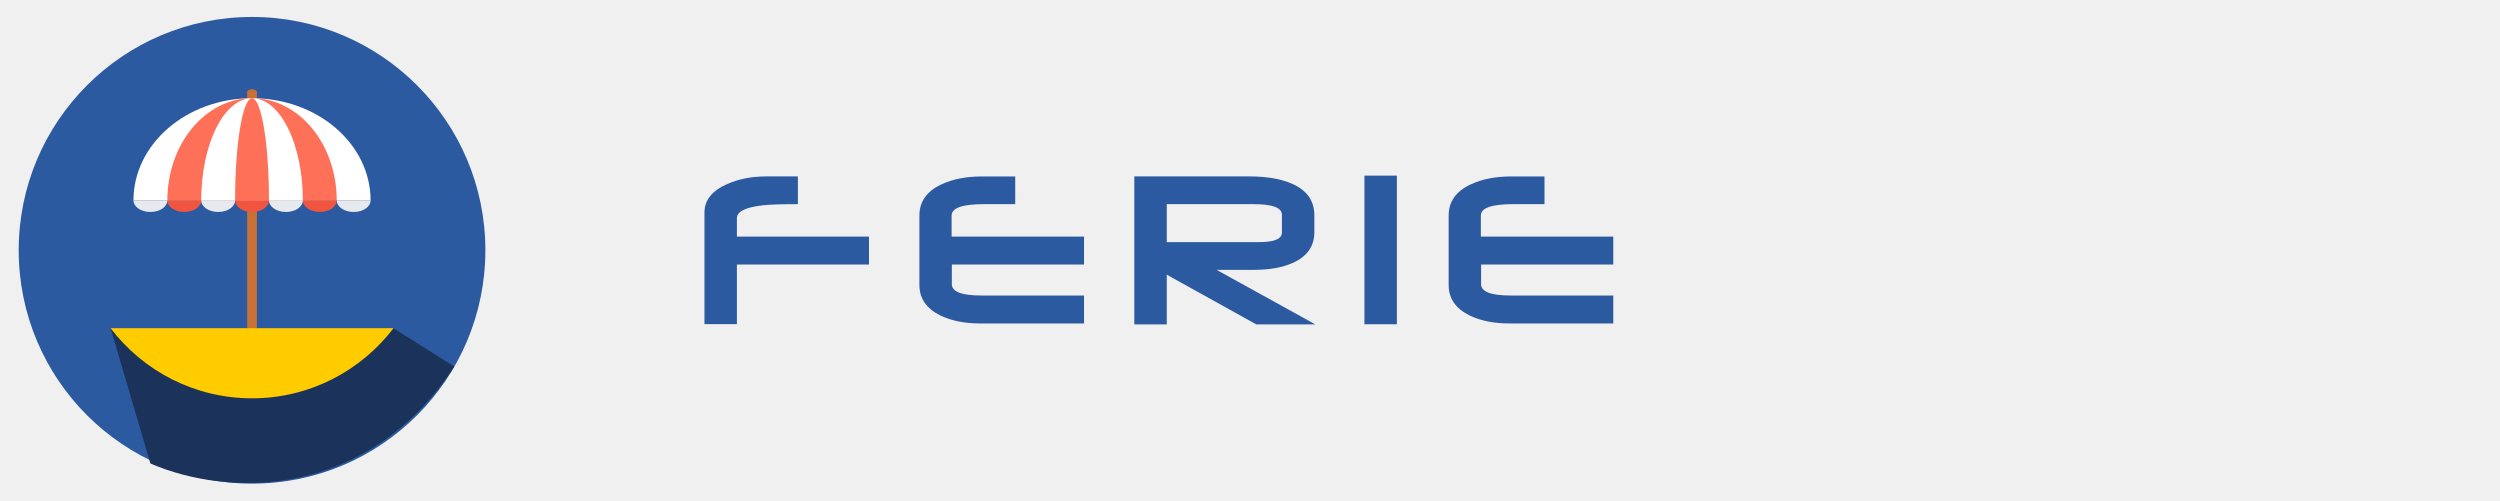
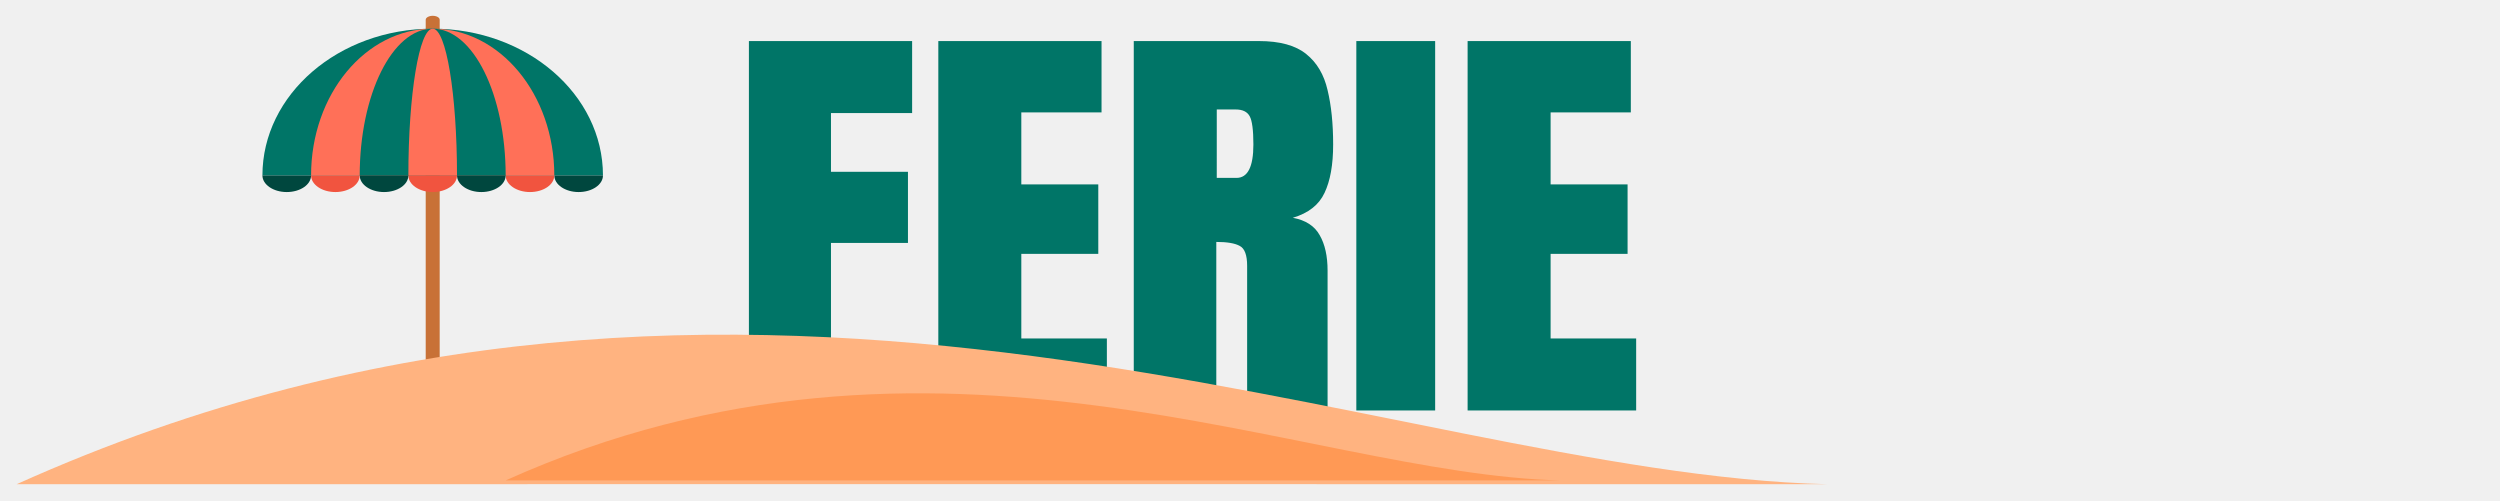
<svg xmlns="http://www.w3.org/2000/svg" version="1.1" id="Layer_1" x="0px" y="0px" viewBox="0 0 300 60" xml:space="preserve" width="300" height="60">
  <defs id="defs53">










	
	






		
		
		
	
	
	

	
	
	

	
	















</defs>
  <g id="g20">
</g>
  <g id="g22">
</g>
  <g id="g24">
</g>
  <g id="g26">
</g>
  <g id="g28">
</g>
  <g id="g30">
</g>
  <g id="g32">
</g>
  <g id="g34">
</g>
  <g id="g36">
</g>
  <g id="g38">
</g>
  <g id="g40">
</g>
  <g id="g42">
</g>
  <g id="g44">
</g>
  <g id="g46">
</g>
  <g id="g48">
</g>
  <g id="g20-3" transform="translate(-233.9404,-71.36002)">
</g>
  <g id="g22-5" transform="translate(-233.9404,-71.36002)">
</g>
  <g id="g24-6" transform="translate(-233.9404,-71.36002)">
</g>
  <g id="g26-2" transform="translate(-233.9404,-71.36002)">
</g>
  <g id="g28-9" transform="translate(-233.9404,-71.36002)">
</g>
  <g id="g30-1" transform="translate(-233.9404,-71.36002)">
</g>
  <g id="g32-2" transform="translate(-233.9404,-71.36002)">
</g>
  <g id="g34-7" transform="translate(-233.9404,-71.36002)">
</g>
  <g id="g36-0" transform="translate(-233.9404,-71.36002)">
</g>
  <g id="g38-9" transform="translate(-233.9404,-71.36002)">
</g>
  <g id="g40-3" transform="translate(-233.9404,-71.36002)">
</g>
  <g id="g42-6" transform="translate(-233.9404,-71.36002)">
</g>
  <g id="g44-0" transform="translate(-233.9404,-71.36002)">
</g>
  <g id="g46-6" transform="translate(-233.9404,-71.36002)">
</g>
  <g id="g48-2" transform="translate(-233.9404,-71.36002)">
</g>
  <g id="g1038" transform="matrix(0.1147234,0,0,0.1147234,-320.9856,1.471168)">
</g>
  <g id="g1040" transform="matrix(0.1147234,0,0,0.1147234,-320.9856,1.471168)">
</g>
  <g id="g1042" transform="matrix(0.1147234,0,0,0.1147234,-320.9856,1.471168)">
</g>
  <g id="g1044" transform="matrix(0.1147234,0,0,0.1147234,-320.9856,1.471168)">
</g>
  <g id="g1046" transform="matrix(0.1147234,0,0,0.1147234,-320.9856,1.471168)">
</g>
  <g id="g1048" transform="matrix(0.1147234,0,0,0.1147234,-320.9856,1.471168)">
</g>
  <g id="g1050" transform="matrix(0.1147234,0,0,0.1147234,-320.9856,1.471168)">
</g>
  <g id="g1052" transform="matrix(0.1147234,0,0,0.1147234,-320.9856,1.471168)">
</g>
  <g id="g1054" transform="matrix(0.1147234,0,0,0.1147234,-320.9856,1.471168)">
</g>
  <g id="g1056" transform="matrix(0.1147234,0,0,0.1147234,-320.9856,1.471168)">
</g>
  <g id="g1058" transform="matrix(0.1147234,0,0,0.1147234,-320.9856,1.471168)">
</g>
  <g id="g1060" transform="matrix(0.1147234,0,0,0.1147234,-320.9856,1.471168)">
</g>
  <g id="g1062" transform="matrix(0.1147234,0,0,0.1147234,-320.9856,1.471168)">
</g>
  <g id="g1064" transform="matrix(0.1147234,0,0,0.1147234,-320.9856,1.471168)">
</g>
  <g id="g1066" transform="matrix(0.1147234,0,0,0.1147234,-320.9856,1.471168)">
</g>
  <g id="g20-1" transform="translate(-348.4242,-113.5488)">
</g>
  <g id="g22-2" transform="translate(-348.4242,-113.5488)">
</g>
  <g id="g24-7" transform="translate(-348.4242,-113.5488)">
</g>
  <g id="g26-0" transform="translate(-348.4242,-113.5488)">
</g>
  <g id="g28-93" transform="translate(-348.4242,-113.5488)">
</g>
  <g id="g30-6" transform="translate(-348.4242,-113.5488)">
</g>
  <g id="g32-0" transform="translate(-348.4242,-113.5488)">
</g>
  <g id="g34-6" transform="translate(-348.4242,-113.5488)">
</g>
  <g id="g36-2" transform="translate(-348.4242,-113.5488)">
</g>
  <g id="g38-6" transform="translate(-348.4242,-113.5488)">
</g>
  <g id="g40-1" transform="translate(-348.4242,-113.5488)">
</g>
  <g id="g42-8" transform="translate(-348.4242,-113.5488)">
</g>
  <g id="g44-7" transform="translate(-348.4242,-113.5488)">
</g>
  <g id="g46-9" transform="translate(-348.4242,-113.5488)">
</g>
  <g id="g48-20" transform="translate(-348.4242,-113.5488)">
</g>
  <g id="g1038-2" transform="matrix(0.1147234,0,0,0.1147234,-435.4695,-40.71762)">
</g>
  <g id="g1040-3" transform="matrix(0.1147234,0,0,0.1147234,-435.4695,-40.71762)">
</g>
  <g id="g1042-7" transform="matrix(0.1147234,0,0,0.1147234,-435.4695,-40.71762)">
</g>
  <g id="g1044-5" transform="matrix(0.1147234,0,0,0.1147234,-435.4695,-40.71762)">
</g>
  <g id="g1046-9" transform="matrix(0.1147234,0,0,0.1147234,-435.4695,-40.71762)">
</g>
  <g id="g1048-2" transform="matrix(0.1147234,0,0,0.1147234,-435.4695,-40.71762)">
</g>
  <g id="g1050-2" transform="matrix(0.1147234,0,0,0.1147234,-435.4695,-40.71762)">
</g>
  <g id="g1052-8" transform="matrix(0.1147234,0,0,0.1147234,-435.4695,-40.71762)">
</g>
  <g id="g1054-9" transform="matrix(0.1147234,0,0,0.1147234,-435.4695,-40.71762)">
</g>
  <g id="g1056-7" transform="matrix(0.1147234,0,0,0.1147234,-435.4695,-40.71762)">
</g>
  <g id="g1058-3" transform="matrix(0.1147234,0,0,0.1147234,-435.4695,-40.71762)">
</g>
  <g id="g1060-6" transform="matrix(0.1147234,0,0,0.1147234,-435.4695,-40.71762)">
</g>
  <g id="g1062-1" transform="matrix(0.1147234,0,0,0.1147234,-435.4695,-40.71762)">
</g>
  <g id="g1064-2" transform="matrix(0.1147234,0,0,0.1147234,-435.4695,-40.71762)">
</g>
  <g id="g1066-9" transform="matrix(0.1147234,0,0,0.1147234,-435.4695,-40.71762)">
</g>
-   <g id="g2884" transform="translate(-148.8603,81.49197)">
-     <path d="m 253.138,-49.746 h -15.849 v 7.151 h -3.893 v -13.391 q 0,-2.223 2.706,-3.41 2.085,-0.925 4.666,-0.925 h 3.838 v 3.327 q -2.982,0 -4.183,0.138 -3.134,0.345 -3.134,1.532 v 2.223 h 15.849 z" id="path2115" style="font-size:28.273px;font-family:Neuropolitical;-inkscape-font-specification:Neuropolitical;letter-spacing:4.544px;fill:#2c5aa0;stroke-width:6.059;stroke-linecap:round;stroke-linejoin:round" />
-     <path d="m 278.943,-42.677 h -12.48 q -2.733,0 -4.721,-0.939 -2.554,-1.242 -2.554,-3.672 v -8.338 q 0,-2.513 2.651,-3.741 2.029,-0.953 4.887,-0.953 h 3.962 v 3.327 h -3.769 q -3.866,0 -3.866,1.367 v 2.526 h 15.89 v 3.355 h -15.862 v 2.347 q 0,1.367 3.52,1.367 h 12.342 z" id="path2117" style="font-size:28.273px;font-family:Neuropolitical;-inkscape-font-specification:Neuropolitical;letter-spacing:4.544px;fill:#2c5aa0;stroke-width:6.059;stroke-linecap:round;stroke-linejoin:round" />
-     <path d="m 306.694,-42.567 h -7.082 l -10.741,-5.964 v 5.964 h -3.893 v -17.754 h 13.833 q 3.065,0 5.039,0.856 2.733,1.173 2.733,3.81 v 2.029 q 0,2.485 -2.513,3.645 -1.878,0.87 -4.694,0.87 h -4.528 z m -4.004,-11.031 v -2.126 q 0,-1.27 -3.41,-1.27 h -10.409 v 4.556 h 11.1 q 2.72,0 2.72,-1.16 z" id="path2119" style="font-size:28.273px;font-family:Neuropolitical;-inkscape-font-specification:Neuropolitical;letter-spacing:4.544px;fill:#2c5aa0;stroke-width:6.059;stroke-linecap:round;stroke-linejoin:round" />
-     <path d="m 316.484,-42.581 h -3.893 v -17.837 h 3.893 z" id="path2121" style="font-size:28.273px;font-family:Neuropolitical;-inkscape-font-specification:Neuropolitical;letter-spacing:4.544px;fill:#2c5aa0;stroke-width:6.059;stroke-linecap:round;stroke-linejoin:round" />
-     <path d="m 342.454,-42.677 h -12.48 q -2.733,0 -4.721,-0.939 -2.554,-1.242 -2.554,-3.672 v -8.338 q 0,-2.513 2.651,-3.741 2.029,-0.953 4.887,-0.953 h 3.962 v 3.327 H 330.429 q -3.866,0 -3.866,1.367 v 2.526 h 15.89 v 3.355 h -15.862 v 2.347 q 0,1.367 3.52,1.367 h 12.342 z" id="path2123" style="font-size:28.273px;font-family:Neuropolitical;-inkscape-font-specification:Neuropolitical;letter-spacing:4.544px;fill:#2c5aa0;stroke-width:6.059;stroke-linecap:round;stroke-linejoin:round" />
-   </g>
-   <g id="g2790" transform="matrix(0.9333333,0,0,0.9333333,-0.1788166,0.1678484)">
-     <circle style="fill:#2c5aa0;fill-opacity:1;stroke-width:0.117" cx="32.596" cy="32" r="30" id="circle2-3" />
-     <path style="fill:#c87137;stroke-width:0.091" d="M 33.222,42.992 V 11.65 c 0,-0.2 -0.281,-0.354 -0.626,-0.354 -0.345,0 -0.626,0.163 -0.626,0.354 v 31.352 h 1.252 z" id="path787-6" />
-     <path style="fill:#ffffff;stroke-width:0.091" d="m 32.596,12.448 v 0 c -8.421,0 -15.245,5.889 -15.245,13.149 v 0 h 30.489 v 0 c 0,-7.268 -6.824,-13.149 -15.245,-13.149 z" id="path789-7" />
-     <path style="fill:#ff7058;stroke-width:0.091" d="m 32.596,12.448 v 0 c -6.016,0 -10.889,5.889 -10.889,13.149 v 0 h 21.778 v 0 c 0,-7.268 -4.873,-13.149 -10.889,-13.149 z" id="path791-5" />
-     <path style="fill:#ffffff;stroke-width:0.091" d="m 32.596,12.448 v 0 c -3.612,0 -6.533,5.889 -6.533,13.149 v 0 h 13.067 v 0 c 0,-7.268 -2.922,-13.149 -6.533,-13.149 z" id="path793-3" />
-     <path style="fill:#ff7058;stroke-width:0.091" d="m 32.596,12.448 v 0 c -1.207,0 -2.178,5.889 -2.178,13.149 v 0 h 4.356 v 0 c 0,-7.268 -0.971,-13.149 -2.178,-13.149 z" id="path795-5" />
-     <path style="fill:#e6e9ee;stroke-width:0.091" d="m 47.84,25.588 c 0,0.826 -0.971,1.488 -2.178,1.488 -1.207,0 -2.178,-0.671 -2.178,-1.488" id="path797-6" />
-     <path style="fill:#f1543f;stroke-width:0.091" d="m 43.485,25.588 c 0,0.826 -0.971,1.488 -2.178,1.488 -1.207,0 -2.178,-0.671 -2.178,-1.488" id="path799-2" />
-     <path style="fill:#e6e9ee;stroke-width:0.091" d="m 39.129,25.588 c 0,0.826 -0.971,1.488 -2.178,1.488 -1.207,0 -2.178,-0.671 -2.178,-1.488" id="path801-9" />
-     <path style="fill:#f1543f;stroke-width:0.091" d="m 34.773,25.588 c 0,0.826 -0.971,1.488 -2.178,1.488 -1.207,0 -2.178,-0.671 -2.178,-1.488" id="path803-1" />
-     <path style="fill:#e6e9ee;stroke-width:0.091" d="m 30.418,25.588 c 0,0.826 -0.971,1.488 -2.178,1.488 -1.207,0 -2.178,-0.671 -2.178,-1.488" id="path805-2" />
-     <path style="fill:#f1543f;stroke-width:0.091" d="m 26.062,25.588 c 0,0.826 -0.971,1.488 -2.178,1.488 -1.207,0 -2.178,-0.671 -2.178,-1.488" id="path807-7" />
-     <path style="fill:#e6e9ee;stroke-width:0.091" d="m 21.707,25.588 c 0,0.826 -0.971,1.488 -2.178,1.488 -1.207,0 -2.178,-0.671 -2.178,-1.488" id="path809-0" />
-     <path style="fill:#1b335a;fill-opacity:1;stroke-width:0.117" d="m 58.606,46.948 -7.826,-4.927 c -5.118,3.948 -19.155,6.942 -36.37,0 l 5.118,17.387 C 29.614,63.784 47.407,64 58.606,46.948 Z" id="path4" />
-     <path style="fill:#ffcc00;stroke-width:0.091" d="m 32.596,51.032 c 7.414,0 14.011,-3.539 18.185,-9.011 H 14.411 c 4.174,5.472 10.771,9.011 18.185,9.011 z" id="path811-9" />
+   <g id="g1" transform="matrix(1.247908,0,0,1.247908,172.9634,114.2082)">
+     <path style="fill:#c87137;stroke-width:0.097" d="m -96.322,-55.957 v -33.663 c 0,-0.214 -0.302,-0.38 -0.672,-0.38 -0.37,0 -0.672,0.175 -0.672,0.38 v 33.673 h 1.345 z" id="path787-0" />
+     <path style="fill:#007567;fill-opacity:1;stroke-width:0.097" d="m -96.995,-88.762 v 0 c -9.044,0 -16.373,6.325 -16.373,14.122 v 0 h 32.747 v 0 c 0,-7.807 -7.329,-14.122 -16.373,-14.122 z" id="path789-6" />
+     <path style="fill:#ff7058;stroke-width:0.097" d="m -96.995,-88.762 v 0 c -6.462,0 -11.695,6.325 -11.695,14.122 v 0 h 23.391 v 0 c 0,-7.807 -5.234,-14.122 -11.695,-14.122 z" id="path791-2" />
+     <path style="fill:#007567;fill-opacity:1;stroke-width:0.097" d="m -96.995,-88.762 v 0 c -3.879,0 -7.017,6.325 -7.017,14.122 v 0 h 14.034 v 0 c 0,-7.807 -3.138,-14.122 -7.017,-14.122 z" id="path793-9" />
+     <path style="fill:#ff7058;stroke-width:0.097" d="m -96.995,-88.762 v 0 c -1.296,0 -2.339,6.325 -2.339,14.122 v 0 h 4.678 v 0 c 0,-7.807 -1.043,-14.122 -2.339,-14.122 z" id="path795-9" />
+     <path style="fill:#00473e;fill-opacity:1;stroke-width:0.097" d="m -80.621,-74.65 c 0,0.887 -1.043,1.598 -2.339,1.598 -1.296,0 -2.339,-0.721 -2.339,-1.598" id="path797-0" />
+     <path style="fill:#f1543f;stroke-width:0.097" d="m -85.299,-74.65 c 0,0.887 -1.043,1.598 -2.339,1.598 -1.296,0 -2.339,-0.721 -2.339,-1.598" id="path799-8" />
+     <path style="fill:#00473e;fill-opacity:1;stroke-width:0.097" d="m -89.978,-74.65 c 0,0.887 -1.043,1.598 -2.339,1.598 -1.296,0 -2.339,-0.721 -2.339,-1.598" id="path801-1" />
+     <path style="fill:#f1543f;stroke-width:0.097" d="m -94.656,-74.65 c 0,0.887 -1.043,1.598 -2.339,1.598 -1.296,0 -2.339,-0.721 -2.339,-1.598" id="path803-3" />
+     <path style="fill:#00473e;fill-opacity:1;stroke-width:0.097" d="m -99.334,-74.65 c 0,0.887 -1.043,1.598 -2.339,1.598 -1.296,0 -2.339,-0.721 -2.339,-1.598" id="path805-1" />
+     <path style="fill:#f1543f;stroke-width:0.097" d="m -104.012,-74.65 c 0,0.887 -1.043,1.598 -2.339,1.598 -1.296,0 -2.339,-0.721 -2.339,-1.598" id="path807-1" />
+     <path style="fill:#00473e;fill-opacity:1;stroke-width:0.097" d="m -108.69,-74.65 c 0,0.887 -1.043,1.598 -2.339,1.598 -1.296,0 -2.339,-0.721 -2.339,-1.598" id="path809-0" />
+     <path style="font-size:45.659px;font-family:Anton;-inkscape-font-specification:Anton;fill:#007567;stroke-width:3.62" d="m -66.587,-52.052 v -35.519 h 15.695 v 6.922 h -7.803 v 5.651 h 7.402 v 6.841 h -7.402 v 16.105 z m 18.214,0 v -35.519 h 15.695 v 6.862 h -7.714 v 6.922 h 7.402 v 6.68 h -7.402 v 8.133 h 8.227 v 6.922 z m 18.794,0 v -35.519 h 12.039 q 3.01,0 4.548,1.251 1.538,1.231 2.051,3.471 0.535,2.22 0.535,5.227 0,2.906 -0.825,4.642 -0.803,1.736 -3.054,2.402 1.85,0.343 2.586,1.675 0.758,1.312 0.758,3.411 v 13.441 h -7.736 v -13.905 q 0,-1.554 -0.713,-1.917 -0.691,-0.383 -2.252,-0.383 v 16.206 z m 7.981,-22.361 h 1.895 q 1.627,0 1.627,-3.209 0,-2.079 -0.357,-2.724 -0.357,-0.646 -1.338,-0.646 H -21.597 Z m 13.421,22.361 v -35.519 h 7.58 v 35.519 z m 10.701,0 v -35.519 h 15.695 v 6.862 h -7.714 v 6.922 h 7.402 v 6.68 h -7.402 v 8.133 h 8.227 v 6.922 z" id="text2-3" aria-label="FERIE" />
+     <path style="fill:#ffb380;fill-opacity:1;stroke:none;stroke-width:0.894" d="m -137,-44.959 c 70.813,-31.848 131.817,-0.997 174.102,0 -0.027,-0.013 -174.102,0 -174.102,0 z" id="path4" />
+     <path style="fill:#ff9955;fill-opacity:1;stroke:none;stroke-width:0.521" d="m -89.978,-45.323 c 41.253,-18.553 76.791,-0.581 101.425,0 -0.016,-0.008 -101.425,0 -101.425,0 z" id="path1" />
  </g>
</svg>
